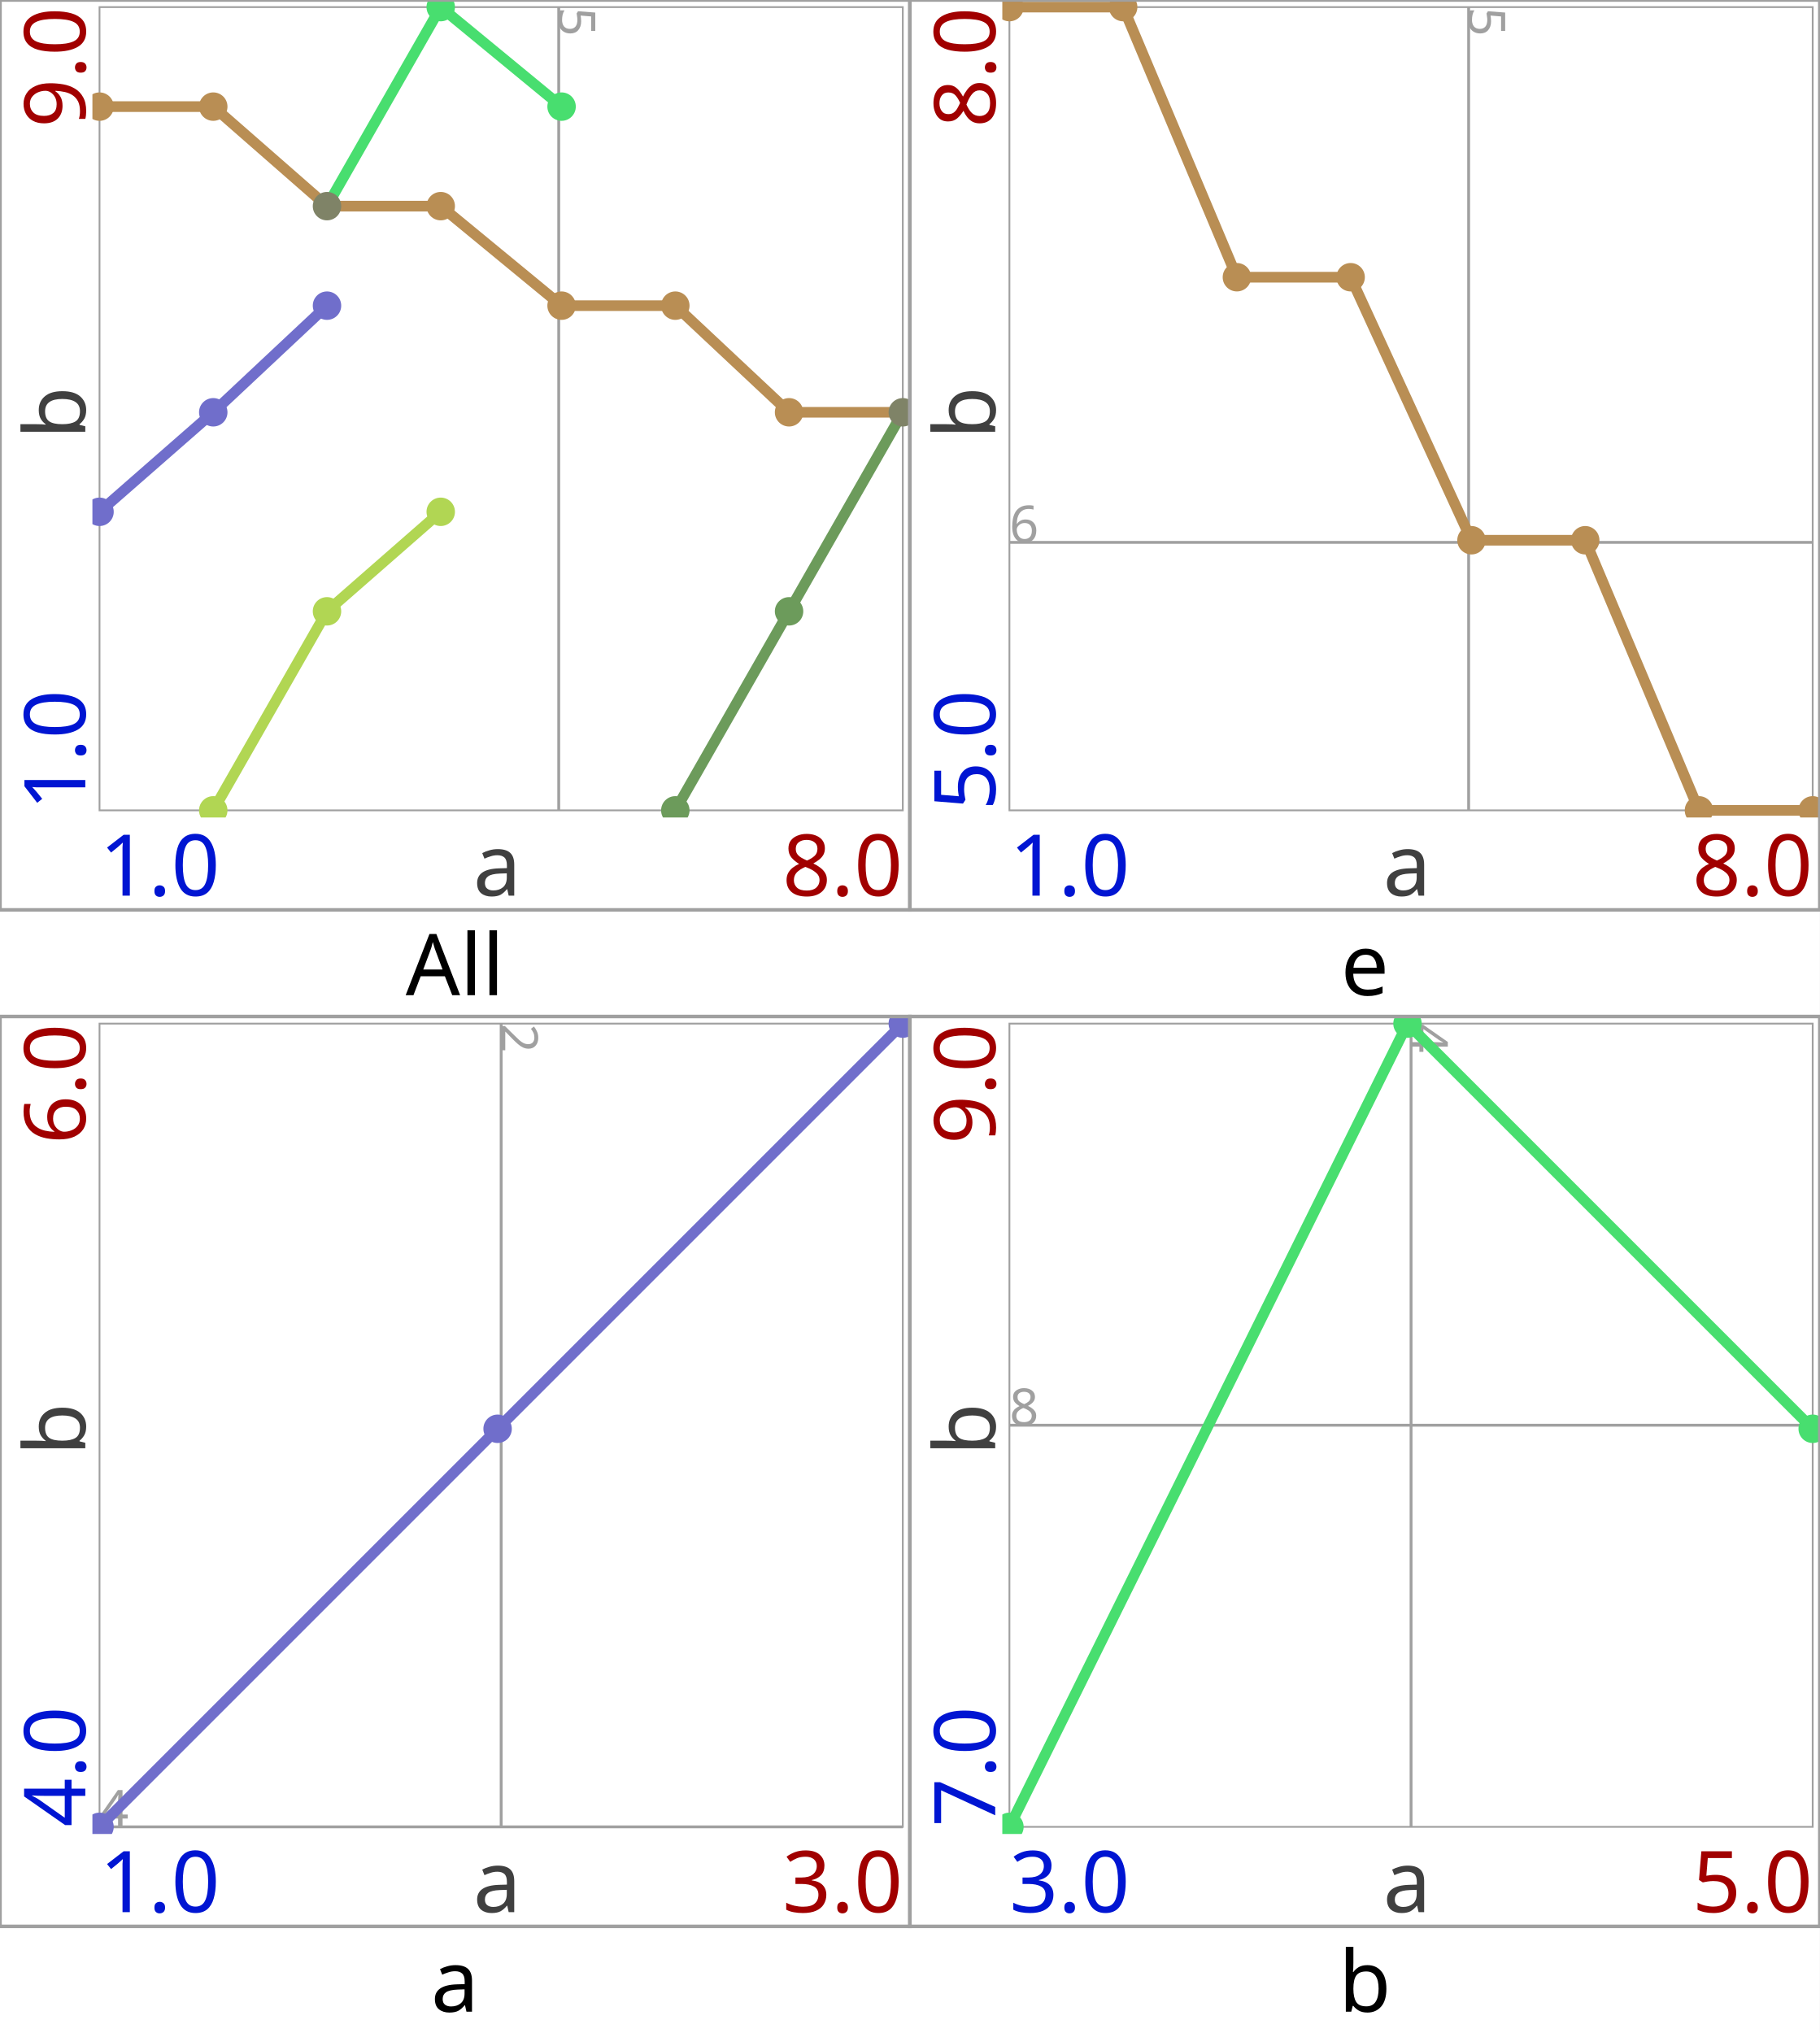
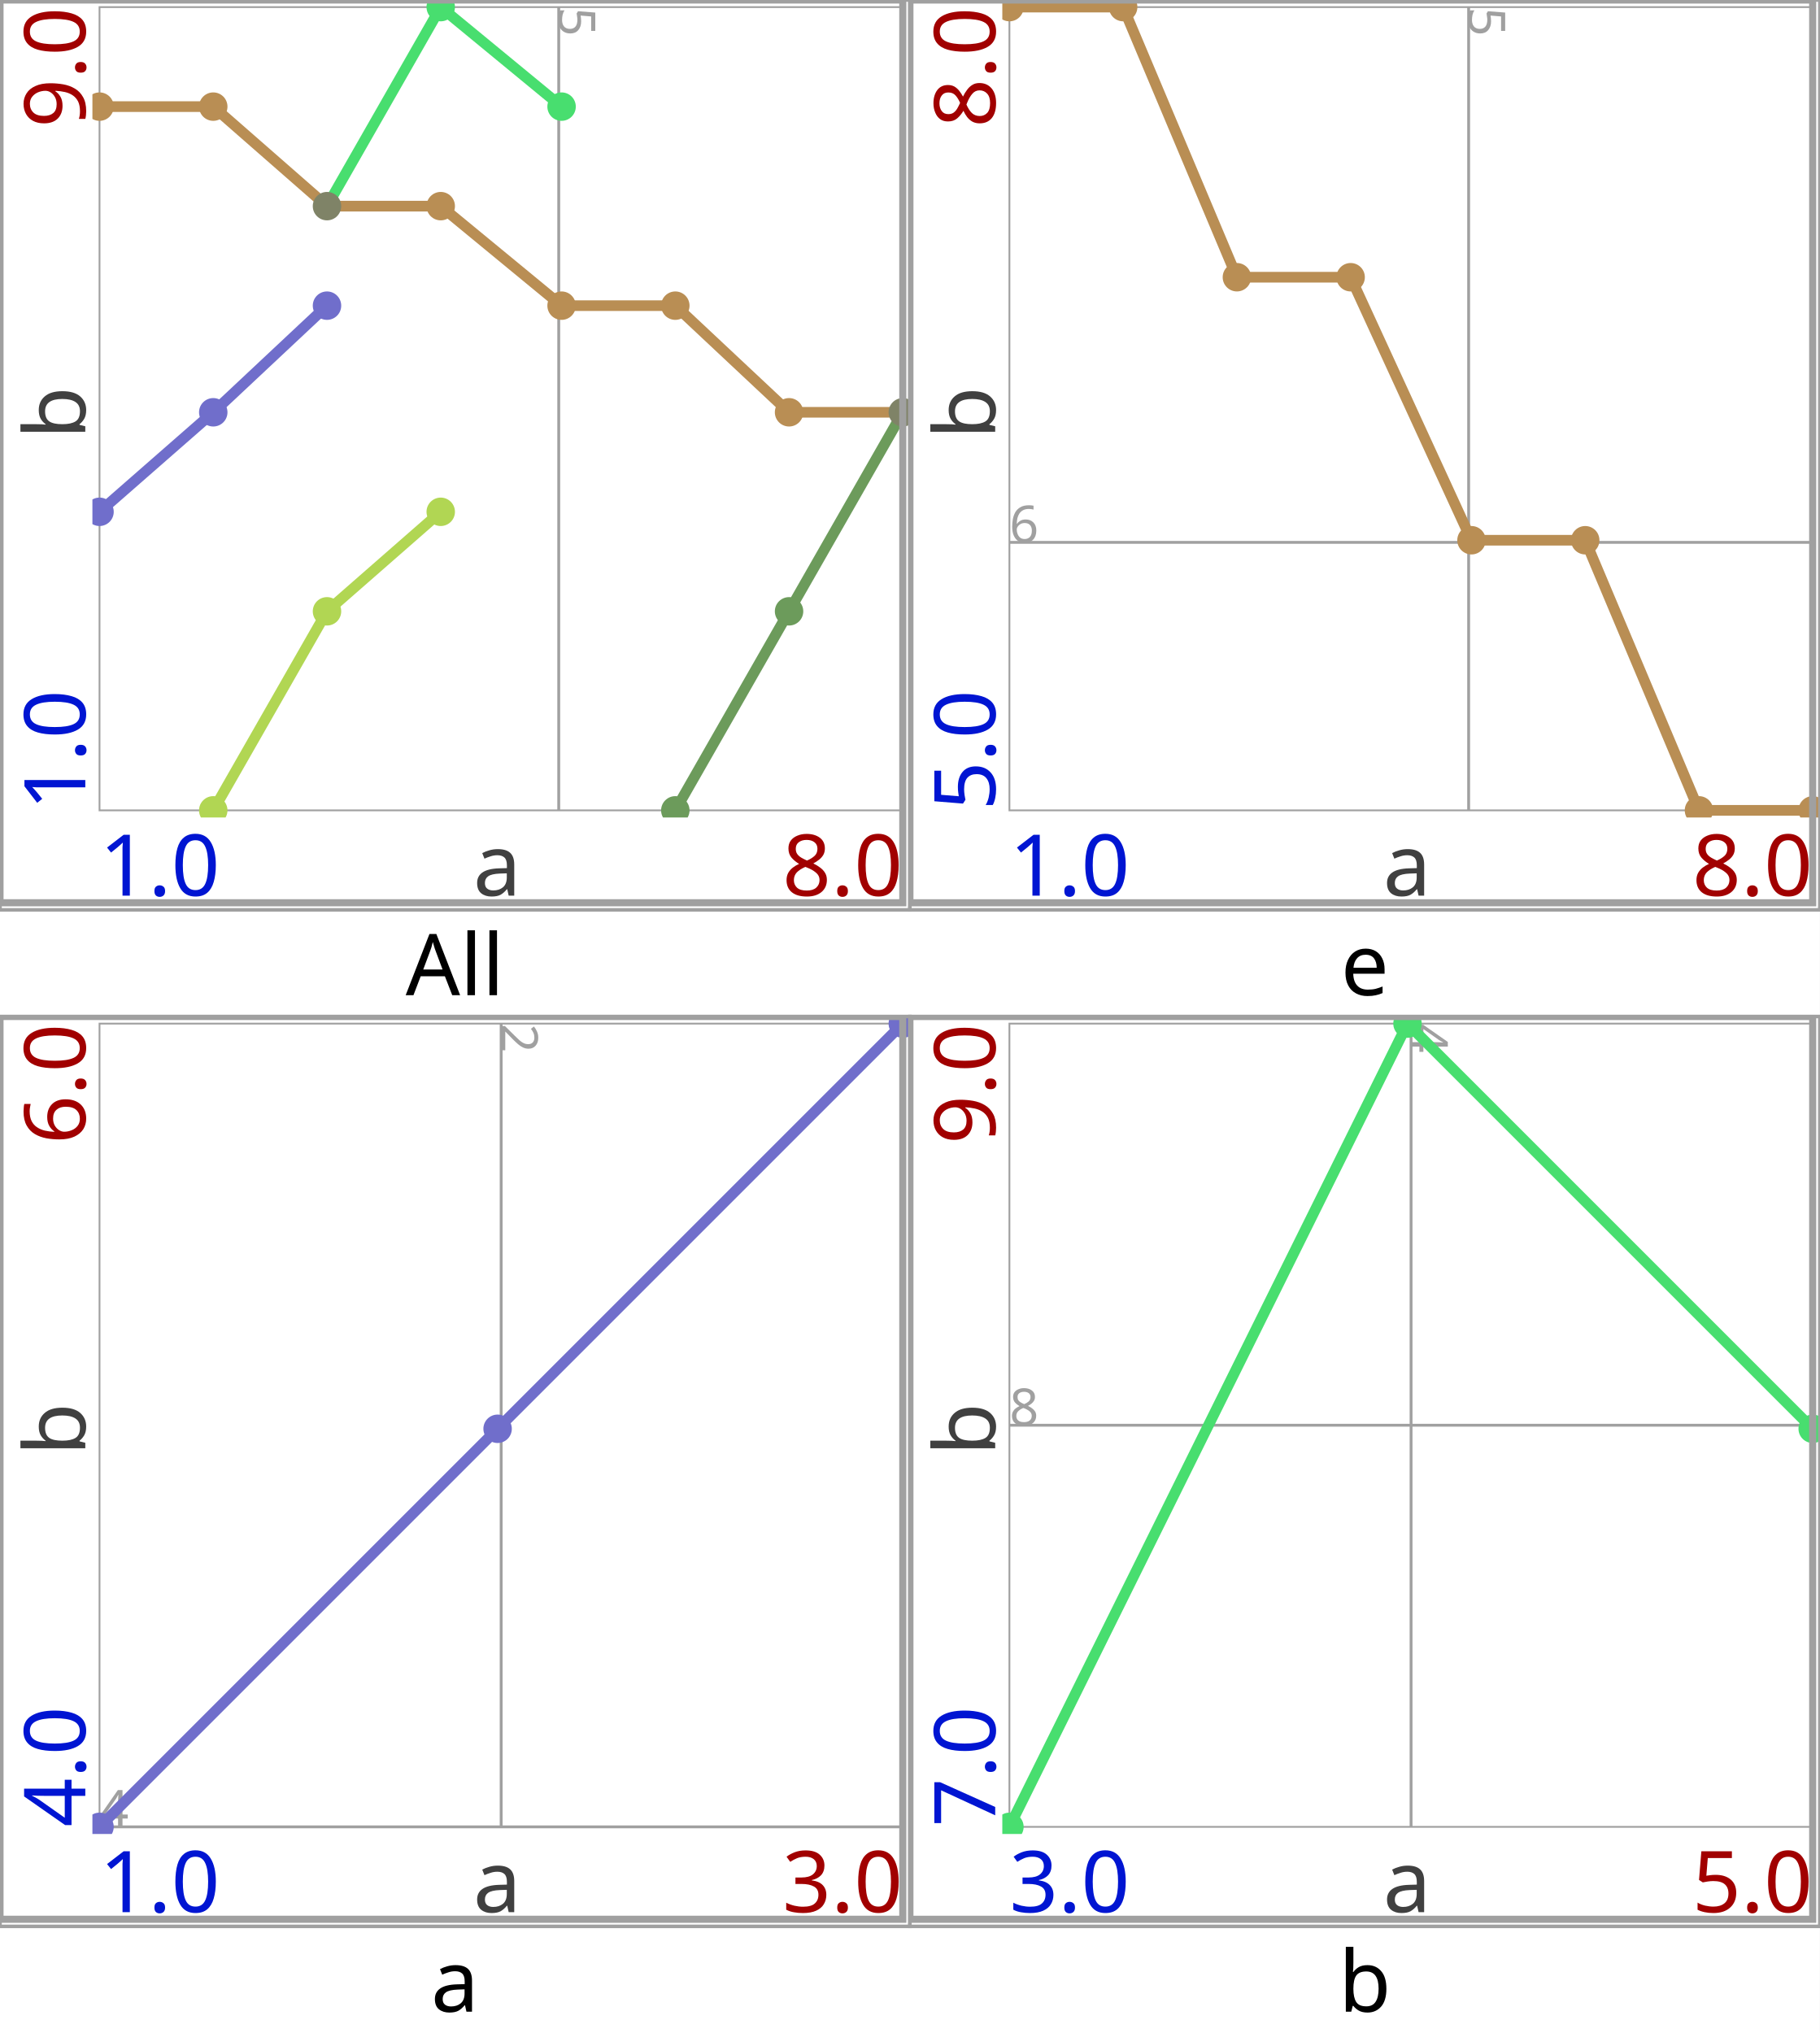
<svg xmlns="http://www.w3.org/2000/svg" id="smallp_TESTID" x="0" y="0" width="256" height="286">
  <rect width="256" height="286" x="0" y="0" fill="#ffffff" />
  <g transform="translate(0,0)">
    <svg id="xyp_TESTID" x="0" y="0" width="128" height="128">
      <defs>
        <clipPath id="plotClip-TESTID">
          <rect x="13" y="0" width="115" height="115" />
        </clipPath>
      </defs>
      <style> .circle-group-TESTID circle { r: 2.0px; } </style>
      <rect x="0" y="0" width="128" height="128" fill="#ffffff" stroke="#ffffff" />
      <text x="14" text-anchor="start" y="126" font-family="'Noto Sans', sans-serif" fill="#0015D2" font-size="12px">1.0</text>
      <text x="69.94" text-anchor="middle" y="126" font-family="'Noto Sans', sans-serif" fill="#404040" font-size="12px">a</text>
      <text x="127" text-anchor="end" y="126" font-family="'Noto Sans', sans-serif" fill="#A10000" font-size="12px">8.0</text>
      <text x="12" text-anchor="start" y="114" font-family="'Noto Sans', sans-serif" fill="#0015D2" font-size="12px" transform="rotate(270,12,114)">1.0</text>
      <text x="12" text-anchor="middle" y="58.06" font-family="'Noto Sans', sans-serif" fill="#404040" font-size="12px" transform="rotate(270,12,58.06)">b</text>
      <text x="12" text-anchor="end" y="1" font-family="'Noto Sans', sans-serif" fill="#A10000" font-size="12px" transform="rotate(270,12,1)">9.0</text>
      <line x1="78.6" y1="1" x2="78.6" y2="114" stroke="#a0a0a0" stroke-width="0.4" />
      <text x="78.6" text-anchor="start" y="1" font-family="'Noto Sans', sans-serif" fill="#a0a0a0" font-size="7.2px" transform="rotate(90,78.6,1)">5</text>
      <rect x="14" y="1" width="113" height="113" stroke="#a0a0a0" fill="none" stroke-width="0.25" />
      <g fill="none" stroke-width="1.5" stroke-dasharray="none">
        <path d="M 14 72 L 30 58 L 46 43" stroke="#706ecb" />
        <path d="M 14 15 L 30 15 L 46 29 L 62 29 L 79 43 L 95 43 L 111 58 L 127 58" stroke="#b98e54" />
        <path d="M 30 114 L 46 86 L 62 72" stroke="#b1d653" />
        <path d="M 46 29 L 62 1 L 79 15" stroke="#48de6f" />
        <path d="M 95 114 L 111 86 L 127 58" stroke="#6c9b5b" />
      </g>
      <g class="circle-group-TESTID" stroke="none" fill="#3939ff" clip-path="url(#plotClip-TESTID)">
        <circle cx="111" cy="58" fill="#b98e54" r="2.0" />
        <circle cx="111" cy="86" fill="#6c9b5b" r="2.0" />
        <circle cx="127" cy="58" fill="#7f8367" r="2.0" />
        <circle cx="14" cy="15" fill="#b98e54" r="2.0" />
        <circle cx="14" cy="72" fill="#706ecb" r="2.0" />
        <circle cx="30" cy="114" fill="#b1d653" r="2.0" />
        <circle cx="30" cy="15" fill="#b98e54" r="2.0" />
        <circle cx="30" cy="58" fill="#706ecb" r="2.0" />
        <circle cx="46" cy="29" fill="#7f8367" r="2.0" />
        <circle cx="46" cy="43" fill="#706ecb" r="2.0" />
        <circle cx="46" cy="86" fill="#b1d653" r="2.0" />
        <circle cx="62" cy="1" fill="#48de6f" r="2.0" />
        <circle cx="62" cy="29" fill="#b98e54" r="2.0" />
        <circle cx="62" cy="72" fill="#b1d653" r="2.0" />
        <circle cx="79" cy="15" fill="#48de6f" r="2.0" />
        <circle cx="79" cy="43" fill="#b98e54" r="2.0" />
        <circle cx="95" cy="114" fill="#6c9b5b" r="2.0" />
        <circle cx="95" cy="43" fill="#b98e54" r="2.0" />
      </g>
+       <rect x="0" y="0" width="127" height="127" fill="none" stroke="#a0a0a0" stroke-width="1" />
    </svg>
  </g>
  <rect width="128" height="128" x="0" y="0" fill="none" stroke="#a0a0a0" stroke-width="0.5" />
  <text x="64.0" text-anchor="middle" y="140" font-family="'Noto Sans', sans-serif" fill="#000000" font-size="12px">All</text>
  <g transform="translate(128,0)">
    <svg id="xyp_TESTID" x="0" y="0" width="128" height="128">
      <defs>
        <clipPath id="plotClip-TESTID">
          <rect x="13" y="0" width="115" height="115" />
        </clipPath>
      </defs>
      <style> .circle-group-TESTID circle { r: 2.0px; } </style>
      <rect x="0" y="0" width="128" height="128" fill="#ffffff" stroke="#ffffff" />
      <text x="14" text-anchor="start" y="126" font-family="'Noto Sans', sans-serif" fill="#0015D2" font-size="12px">1.0</text>
      <text x="69.94" text-anchor="middle" y="126" font-family="'Noto Sans', sans-serif" fill="#404040" font-size="12px">a</text>
      <text x="127" text-anchor="end" y="126" font-family="'Noto Sans', sans-serif" fill="#A10000" font-size="12px">8.0</text>
      <text x="12" text-anchor="start" y="114" font-family="'Noto Sans', sans-serif" fill="#0015D2" font-size="12px" transform="rotate(270,12,114)">5.0</text>
      <text x="12" text-anchor="middle" y="58.06" font-family="'Noto Sans', sans-serif" fill="#404040" font-size="12px" transform="rotate(270,12,58.06)">b</text>
      <text x="12" text-anchor="end" y="1" font-family="'Noto Sans', sans-serif" fill="#A10000" font-size="12px" transform="rotate(270,12,1)">8.0</text>
      <line x1="78.6" y1="1" x2="78.6" y2="114" stroke="#a0a0a0" stroke-width="0.4" />
      <text x="78.6" text-anchor="start" y="1" font-family="'Noto Sans', sans-serif" fill="#a0a0a0" font-size="7.2px" transform="rotate(90,78.6,1)">5</text>
      <line x1="14" y1="76.3" x2="127" y2="76.3" stroke="#a0a0a0" stroke-width="0.4" />
      <text x="14" text-anchor="start" y="76.3" font-family="'Noto Sans', sans-serif" fill="#a0a0a0" font-size="7.2px">6</text>
      <rect x="14" y="1" width="113" height="113" stroke="#a0a0a0" fill="none" stroke-width="0.25" />
      <g fill="none" stroke-width="1.5" stroke-dasharray="none">
        <path d="M 14 1 L 30 1 L 46 39 L 62 39 L 79 76 L 95 76 L 111 114 L 127 114" stroke="#b98e54" />
      </g>
      <g class="circle-group-TESTID" stroke="none" fill="#3939ff" clip-path="url(#plotClip-TESTID)">
        <circle cx="111" cy="114" fill="#b98e54" r="2.0" />
        <circle cx="127" cy="114" fill="#b98e54" r="2.0" />
        <circle cx="14" cy="1" fill="#b98e54" r="2.0" />
        <circle cx="30" cy="1" fill="#b98e54" r="2.0" />
        <circle cx="46" cy="39" fill="#b98e54" r="2.0" />
        <circle cx="62" cy="39" fill="#b98e54" r="2.0" />
        <circle cx="79" cy="76" fill="#b98e54" r="2.0" />
        <circle cx="95" cy="76" fill="#b98e54" r="2.0" />
      </g>
+       <rect x="0" y="0" width="127" height="127" fill="none" stroke="#a0a0a0" stroke-width="1" />
    </svg>
  </g>
  <rect width="128" height="128" x="128" y="0" fill="none" stroke="#a0a0a0" stroke-width="0.5" />
  <text x="192.0" text-anchor="middle" y="140" font-family="'Noto Sans', sans-serif" fill="#000000" font-size="12px">e</text>
  <g transform="translate(0,143)">
    <svg id="xyp_TESTID" x="0" y="0" width="128" height="128">
      <defs>
        <clipPath id="plotClip-TESTID">
          <rect x="13" y="0" width="115" height="115" />
        </clipPath>
      </defs>
      <style> .circle-group-TESTID circle { r: 2.0px; } </style>
      <rect x="0" y="0" width="128" height="128" fill="#ffffff" stroke="#ffffff" />
      <text x="14" text-anchor="start" y="126" font-family="'Noto Sans', sans-serif" fill="#0015D2" font-size="12px">1.0</text>
      <text x="69.94" text-anchor="middle" y="126" font-family="'Noto Sans', sans-serif" fill="#404040" font-size="12px">a</text>
      <text x="127" text-anchor="end" y="126" font-family="'Noto Sans', sans-serif" fill="#A10000" font-size="12px">3.0</text>
      <text x="12" text-anchor="start" y="114" font-family="'Noto Sans', sans-serif" fill="#0015D2" font-size="12px" transform="rotate(270,12,114)">4.0</text>
      <text x="12" text-anchor="middle" y="58.06" font-family="'Noto Sans', sans-serif" fill="#404040" font-size="12px" transform="rotate(270,12,58.06)">b</text>
      <text x="12" text-anchor="end" y="1" font-family="'Noto Sans', sans-serif" fill="#A10000" font-size="12px" transform="rotate(270,12,1)">6.0</text>
      <line x1="70.5" y1="1" x2="70.5" y2="114" stroke="#a0a0a0" stroke-width="0.4" />
      <text x="70.5" text-anchor="start" y="1" font-family="'Noto Sans', sans-serif" fill="#a0a0a0" font-size="7.2px" transform="rotate(90,70.5,1)">2</text>
      <line x1="14" y1="114.0" x2="127" y2="114.0" stroke="#a0a0a0" stroke-width="0.4" />
      <text x="14" text-anchor="start" y="114.0" font-family="'Noto Sans', sans-serif" fill="#a0a0a0" font-size="7.2px">4</text>
      <rect x="14" y="1" width="113" height="113" stroke="#a0a0a0" fill="none" stroke-width="0.25" />
      <g fill="none" stroke-width="1.5" stroke-dasharray="none">
        <path d="M 14 114 L 70 58 L 127 1" stroke="#706ecb" />
      </g>
      <g class="circle-group-TESTID" stroke="none" fill="#3939ff" clip-path="url(#plotClip-TESTID)">
        <circle cx="127" cy="1" fill="#706ecb" r="2.0" />
        <circle cx="14" cy="114" fill="#706ecb" r="2.0" />
        <circle cx="70" cy="58" fill="#706ecb" r="2.0" />
      </g>
+       <rect x="0" y="0" width="127" height="127" fill="none" stroke="#a0a0a0" stroke-width="1" />
    </svg>
  </g>
  <rect width="128" height="128" x="0" y="143" fill="none" stroke="#a0a0a0" stroke-width="0.5" />
  <text x="64.0" text-anchor="middle" y="283" font-family="'Noto Sans', sans-serif" fill="#000000" font-size="12px">a</text>
  <g transform="translate(128,143)">
    <svg id="xyp_TESTID" x="0" y="0" width="128" height="128">
      <defs>
        <clipPath id="plotClip-TESTID">
          <rect x="13" y="0" width="115" height="115" />
        </clipPath>
      </defs>
      <style> .circle-group-TESTID circle { r: 2.0px; } </style>
      <rect x="0" y="0" width="128" height="128" fill="#ffffff" stroke="#ffffff" />
      <text x="14" text-anchor="start" y="126" font-family="'Noto Sans', sans-serif" fill="#0015D2" font-size="12px">3.0</text>
      <text x="69.94" text-anchor="middle" y="126" font-family="'Noto Sans', sans-serif" fill="#404040" font-size="12px">a</text>
      <text x="127" text-anchor="end" y="126" font-family="'Noto Sans', sans-serif" fill="#A10000" font-size="12px">5.0</text>
      <text x="12" text-anchor="start" y="114" font-family="'Noto Sans', sans-serif" fill="#0015D2" font-size="12px" transform="rotate(270,12,114)">7.0</text>
      <text x="12" text-anchor="middle" y="58.06" font-family="'Noto Sans', sans-serif" fill="#404040" font-size="12px" transform="rotate(270,12,58.06)">b</text>
      <text x="12" text-anchor="end" y="1" font-family="'Noto Sans', sans-serif" fill="#A10000" font-size="12px" transform="rotate(270,12,1)">9.0</text>
      <line x1="70.5" y1="1" x2="70.5" y2="114" stroke="#a0a0a0" stroke-width="0.4" />
      <text x="70.5" text-anchor="start" y="1" font-family="'Noto Sans', sans-serif" fill="#a0a0a0" font-size="7.2px" transform="rotate(90,70.5,1)">4</text>
      <line x1="14" y1="57.5" x2="127" y2="57.5" stroke="#a0a0a0" stroke-width="0.4" />
      <text x="14" text-anchor="start" y="57.5" font-family="'Noto Sans', sans-serif" fill="#a0a0a0" font-size="7.2px">8</text>
      <rect x="14" y="1" width="113" height="113" stroke="#a0a0a0" fill="none" stroke-width="0.25" />
      <g fill="none" stroke-width="1.5" stroke-dasharray="none">
        <path d="M 14 114 L 70 1 L 127 58" stroke="#48de6f" />
      </g>
      <g class="circle-group-TESTID" stroke="none" fill="#3939ff" clip-path="url(#plotClip-TESTID)">
        <circle cx="127" cy="58" fill="#48de6f" r="2.0" />
        <circle cx="14" cy="114" fill="#48de6f" r="2.0" />
        <circle cx="70" cy="1" fill="#48de6f" r="2.0" />
      </g>
+       <rect x="0" y="0" width="127" height="127" fill="none" stroke="#a0a0a0" stroke-width="1" />
    </svg>
  </g>
  <rect width="128" height="128" x="128" y="143" fill="none" stroke="#a0a0a0" stroke-width="0.5" />
  <text x="192.0" text-anchor="middle" y="283" font-family="'Noto Sans', sans-serif" fill="#000000" font-size="12px">b</text>
</svg>
